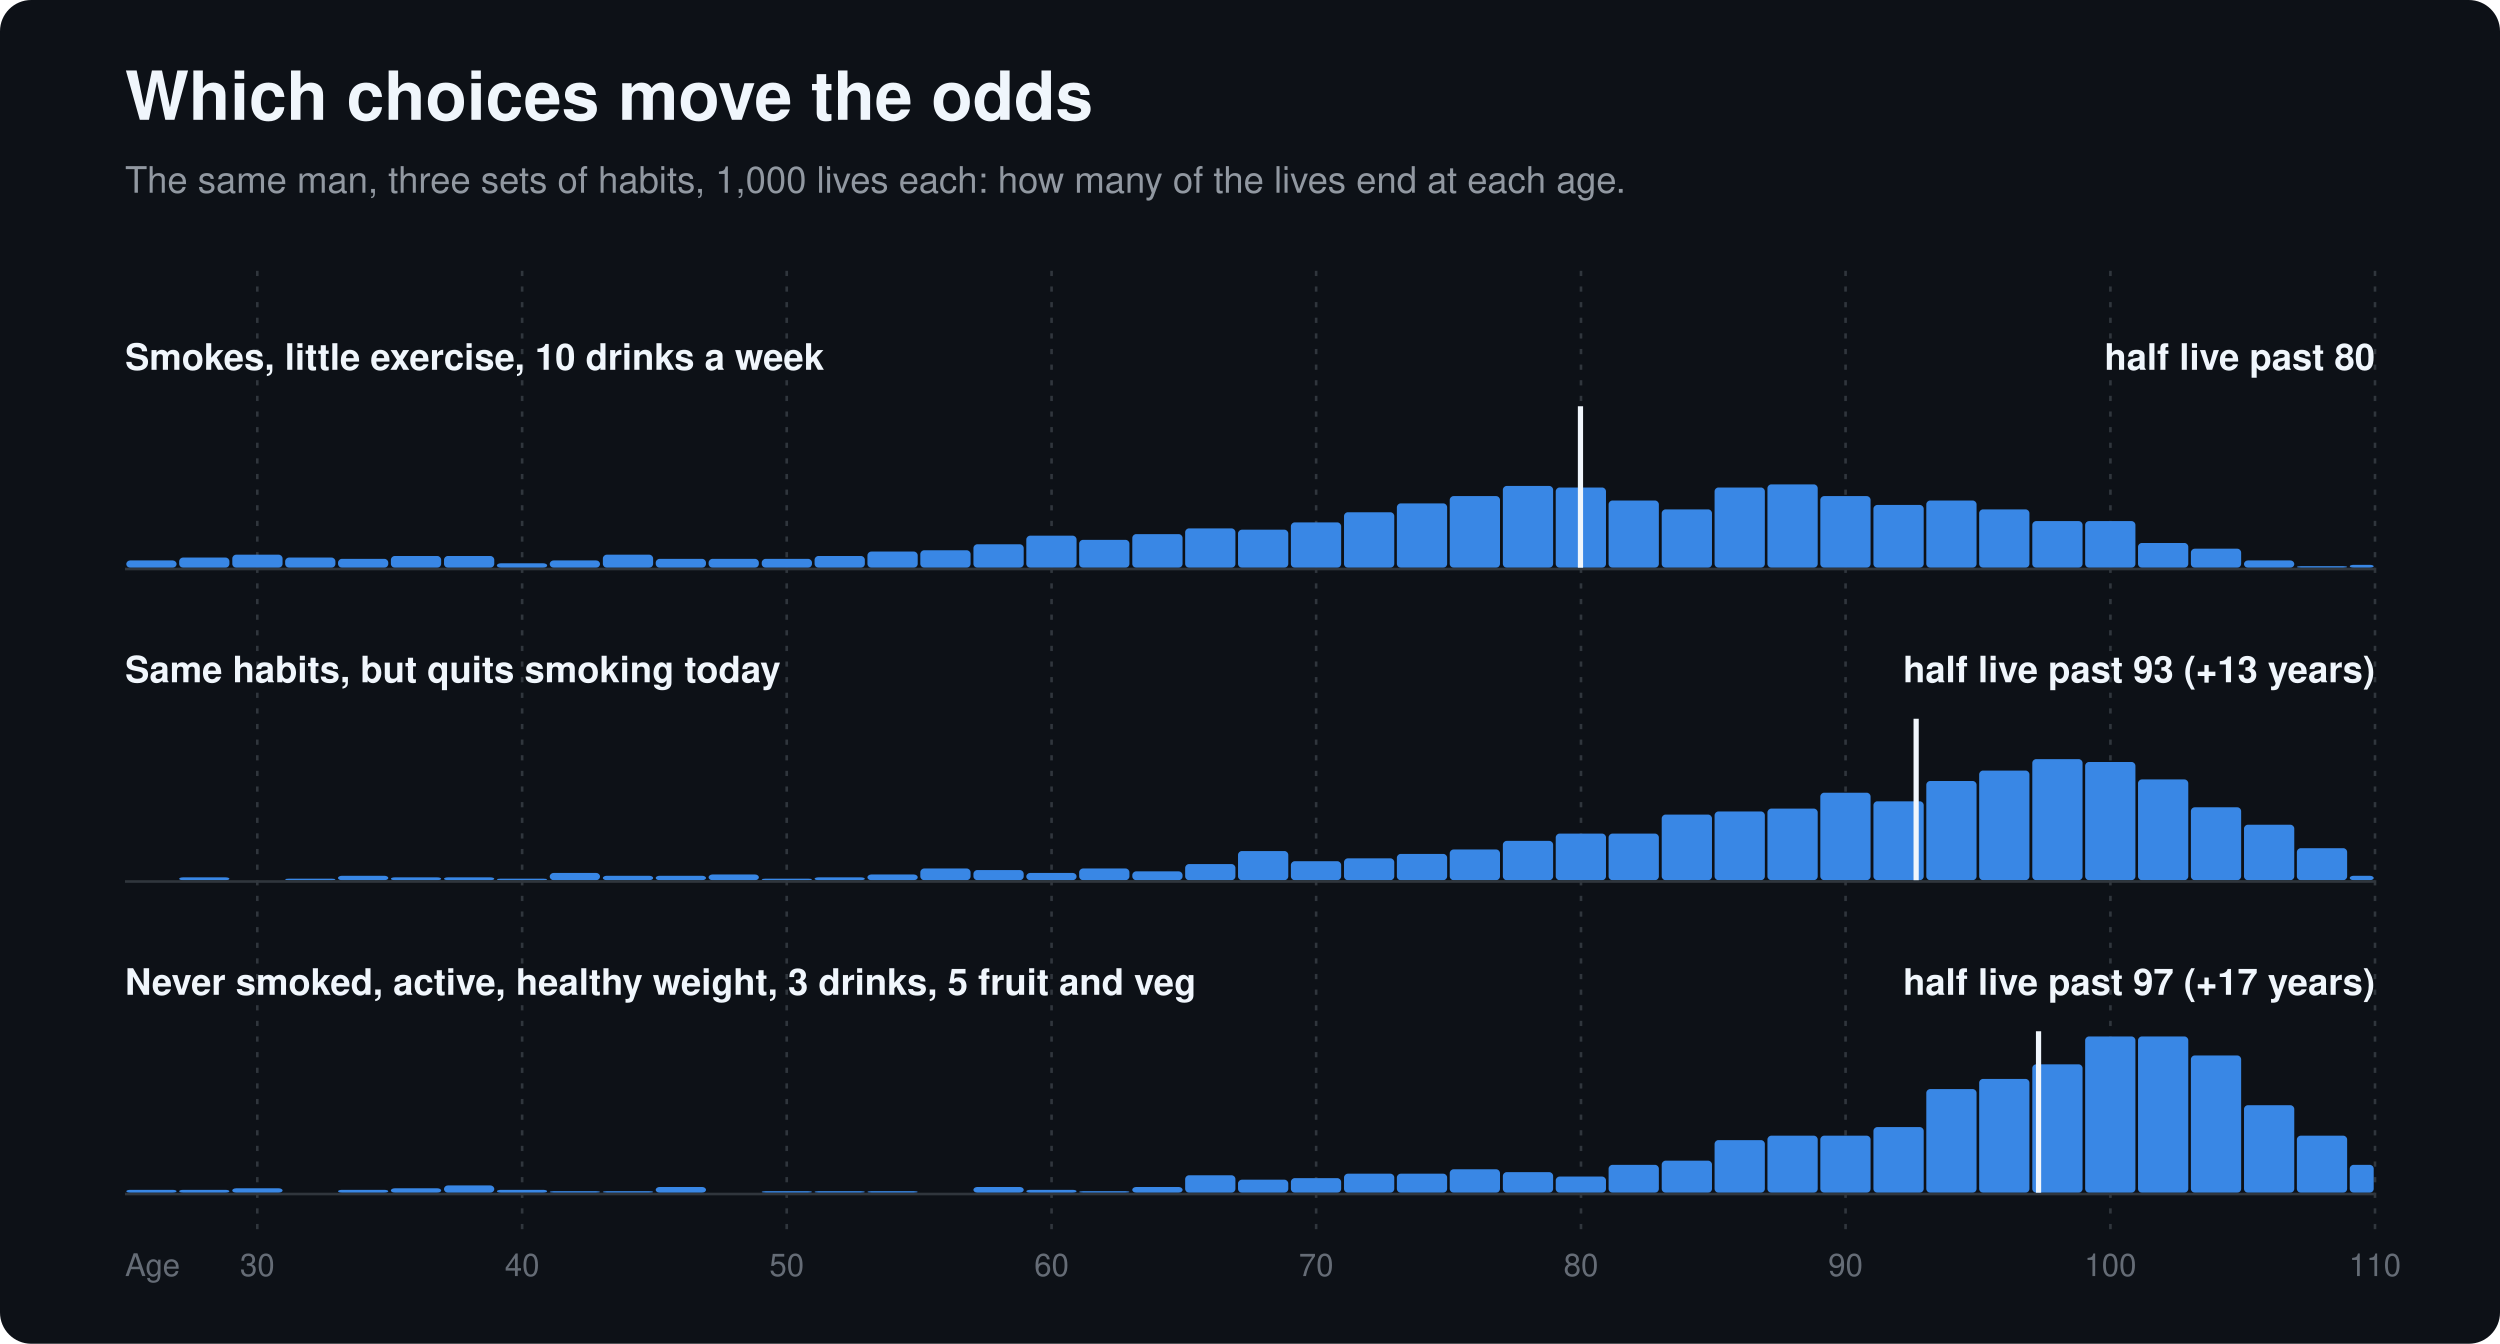
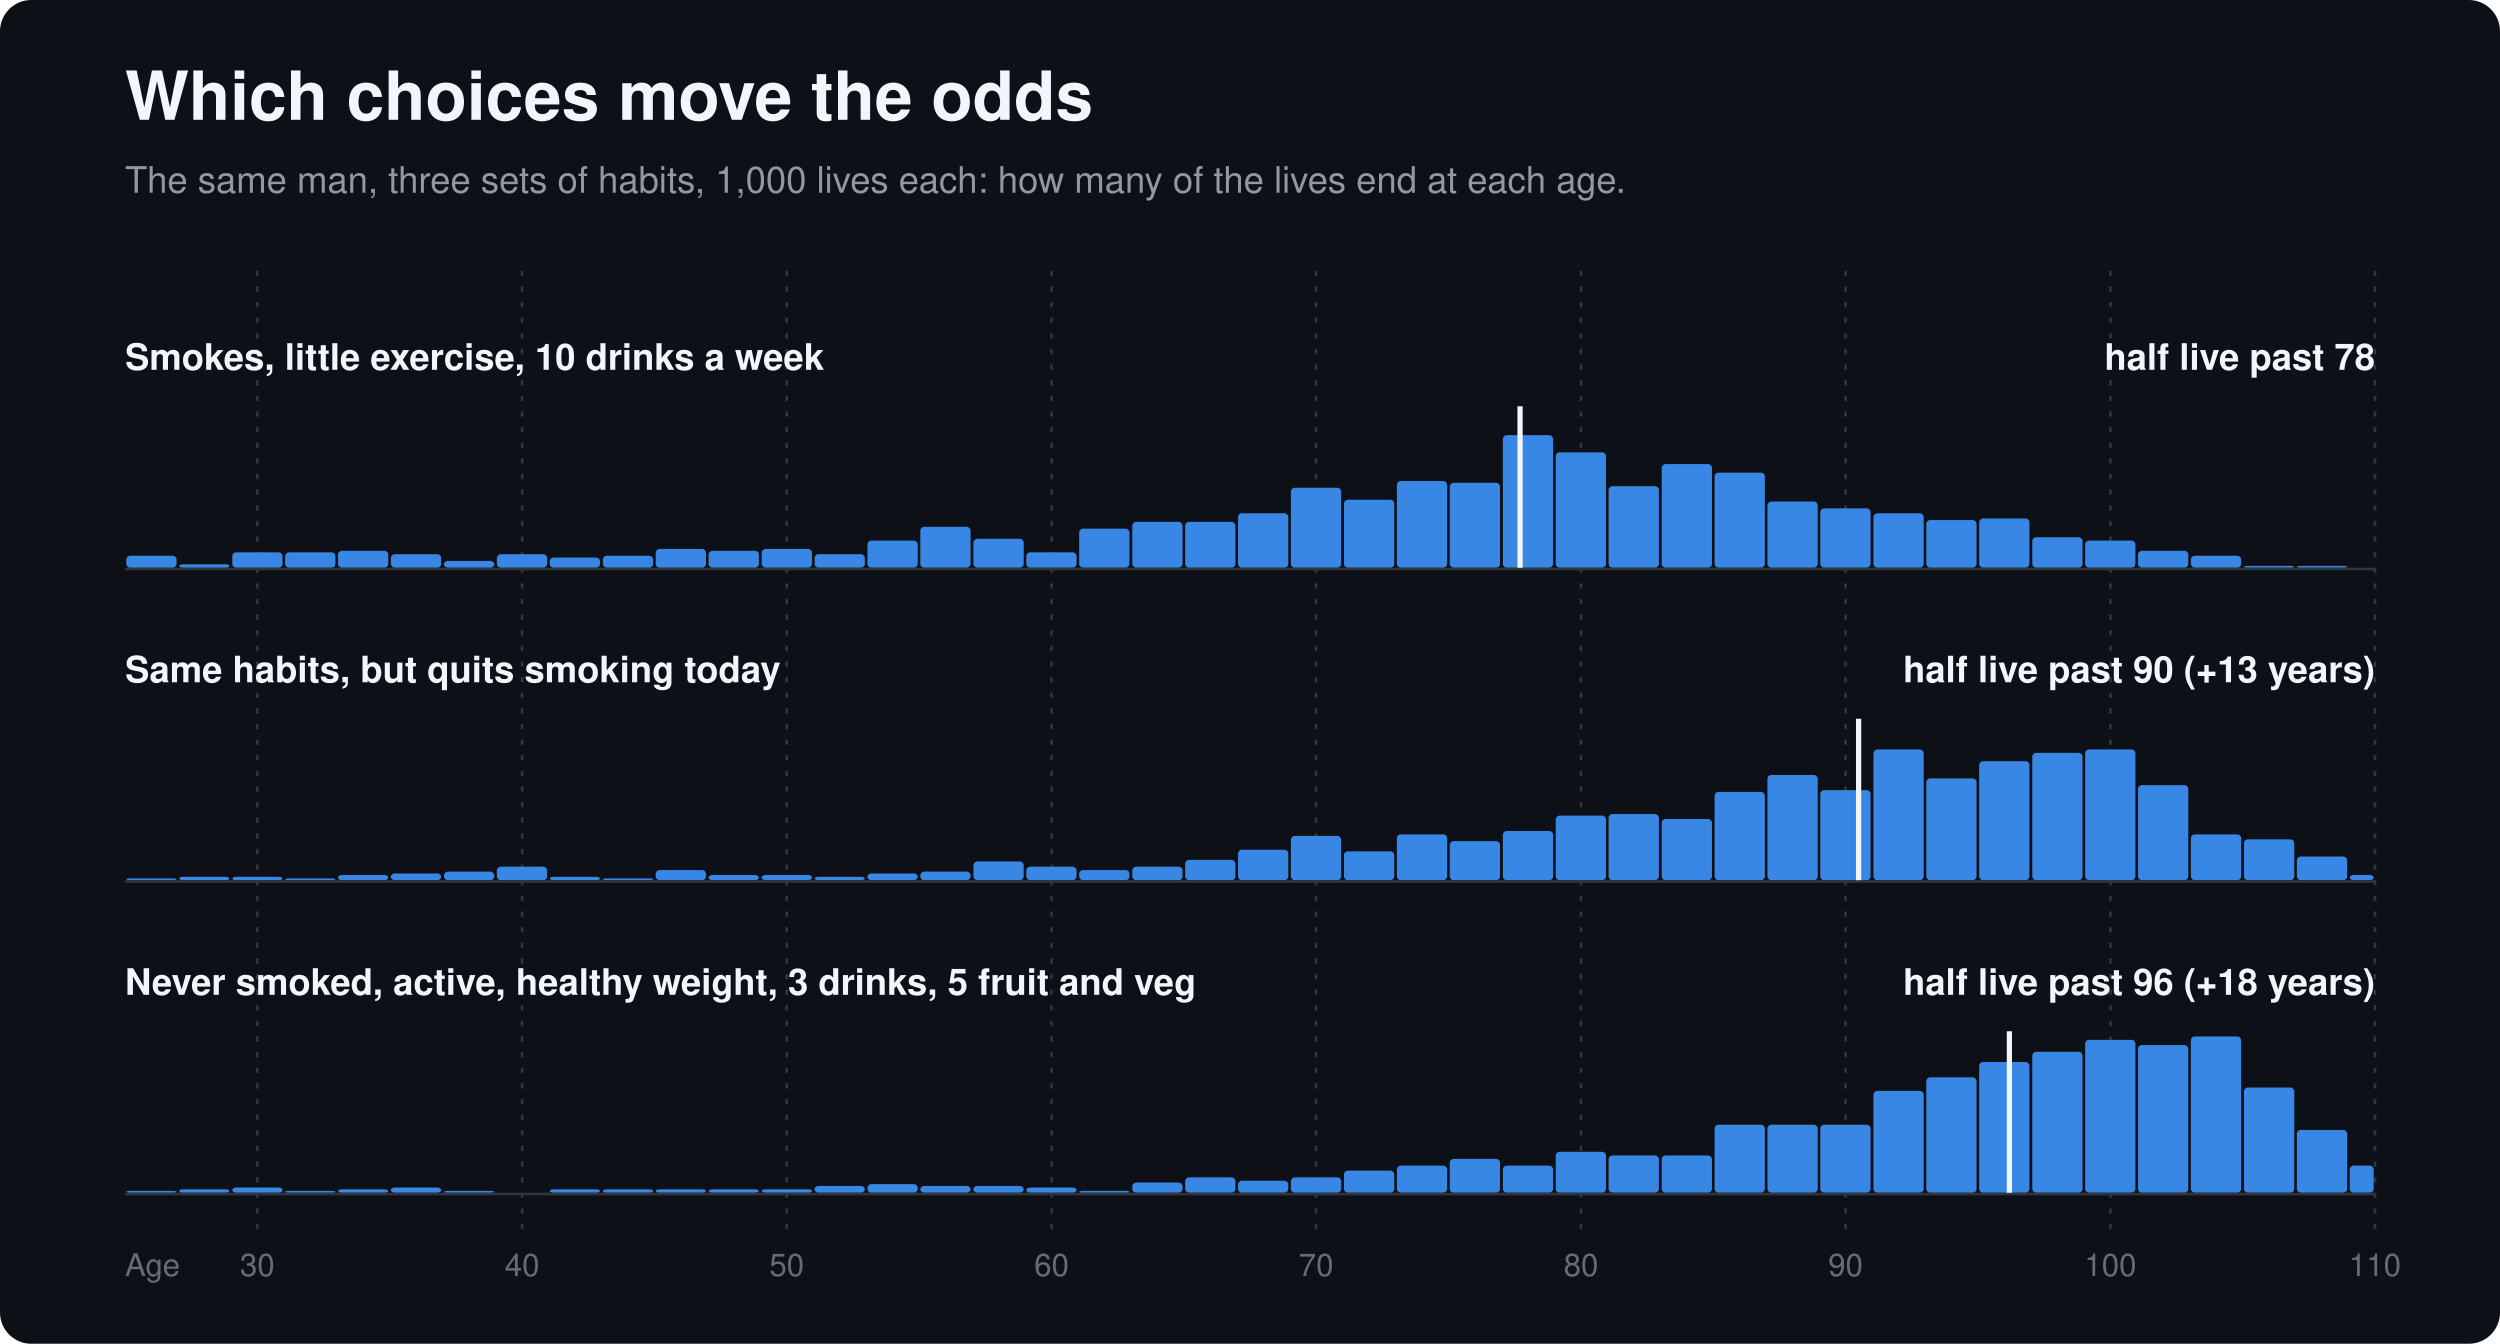
<svg xmlns="http://www.w3.org/2000/svg" width="960" height="516" viewBox="0 0 960 516" font-family="-apple-system, BlinkMacSystemFont, 'Segoe UI', Helvetica, Arial, sans-serif" role="img">
  <rect width="960" height="516" rx="12" fill="#0d1117" />
  <text x="48.0" y="46.0" font-size="26" font-weight="700" fill="#f0f6fc" text-anchor="start">Which choices move the odds</text>
  <text x="48.0" y="74.0" font-size="14" font-weight="400" fill="#9198a1" text-anchor="start">The same man, three sets of habits, 1,000 lives each: how many of the lives end at each age.</text>
  <line x1="98.8" y1="104" x2="98.8" y2="472" stroke="#30363d" stroke-width="1" stroke-dasharray="2 4" />
  <text x="98.8" y="490.0" font-size="12" font-weight="400" fill="#656c76" text-anchor="middle">30</text>
  <line x1="200.5" y1="104" x2="200.5" y2="472" stroke="#30363d" stroke-width="1" stroke-dasharray="2 4" />
  <text x="200.5" y="490.0" font-size="12" font-weight="400" fill="#656c76" text-anchor="middle">40</text>
  <line x1="302.1" y1="104" x2="302.1" y2="472" stroke="#30363d" stroke-width="1" stroke-dasharray="2 4" />
  <text x="302.1" y="490.0" font-size="12" font-weight="400" fill="#656c76" text-anchor="middle">50</text>
  <line x1="403.8" y1="104" x2="403.8" y2="472" stroke="#30363d" stroke-width="1" stroke-dasharray="2 4" />
  <text x="403.8" y="490.0" font-size="12" font-weight="400" fill="#656c76" text-anchor="middle">60</text>
  <line x1="505.4" y1="104" x2="505.4" y2="472" stroke="#30363d" stroke-width="1" stroke-dasharray="2 4" />
  <text x="505.4" y="490.0" font-size="12" font-weight="400" fill="#656c76" text-anchor="middle">70</text>
  <line x1="607.1" y1="104" x2="607.1" y2="472" stroke="#30363d" stroke-width="1" stroke-dasharray="2 4" />
  <text x="607.1" y="490.0" font-size="12" font-weight="400" fill="#656c76" text-anchor="middle">80</text>
  <line x1="708.7" y1="104" x2="708.7" y2="472" stroke="#30363d" stroke-width="1" stroke-dasharray="2 4" />
  <text x="708.7" y="490.0" font-size="12" font-weight="400" fill="#656c76" text-anchor="middle">90</text>
  <line x1="810.4" y1="104" x2="810.4" y2="472" stroke="#30363d" stroke-width="1" stroke-dasharray="2 4" />
  <text x="810.4" y="490.0" font-size="12" font-weight="400" fill="#656c76" text-anchor="middle">100</text>
  <line x1="912.0" y1="104" x2="912.0" y2="472" stroke="#30363d" stroke-width="1" stroke-dasharray="2 4" />
  <text x="912.0" y="490.0" font-size="12" font-weight="400" fill="#656c76" text-anchor="middle">110</text>
  <text x="48.0" y="490.0" font-size="12" font-weight="400" fill="#656c76" text-anchor="start">Age</text>
  <g fill="#3987e5">
-     <rect x="48.5" y="215.2" width="19.3" height="2.8" rx="1.5" />
-     <rect x="68.8" y="214.1" width="19.3" height="3.9" rx="1.5" />
-     <rect x="89.2" y="213.0" width="19.3" height="5.0" rx="1.5" />
-     <rect x="109.5" y="214.1" width="19.3" height="3.9" rx="1.5" />
-     <rect x="129.8" y="214.6" width="19.3" height="3.4" rx="1.5" />
-     <rect x="150.1" y="213.5" width="19.3" height="4.5" rx="1.5" />
-     <rect x="170.5" y="213.5" width="19.3" height="4.5" rx="1.5" />
-     <rect x="190.8" y="216.3" width="19.3" height="1.7" rx="1.5" />
-     <rect x="211.1" y="215.2" width="19.3" height="2.8" rx="1.5" />
-     <rect x="231.5" y="213.0" width="19.3" height="5.0" rx="1.5" />
-     <rect x="251.8" y="214.6" width="19.3" height="3.4" rx="1.5" />
-     <rect x="272.1" y="214.6" width="19.3" height="3.4" rx="1.5" />
-     <rect x="292.5" y="214.6" width="19.3" height="3.4" rx="1.5" />
-     <rect x="312.8" y="213.5" width="19.3" height="4.5" rx="1.5" />
-     <rect x="333.1" y="211.8" width="19.3" height="6.2" rx="1.5" />
-     <rect x="353.4" y="211.3" width="19.3" height="6.7" rx="1.5" />
-     <rect x="373.8" y="209.0" width="19.3" height="9.0" rx="1.5" />
-     <rect x="394.1" y="205.7" width="19.3" height="12.3" rx="1.5" />
-     <rect x="414.4" y="207.3" width="19.3" height="10.7" rx="1.5" />
-     <rect x="434.8" y="205.1" width="19.3" height="12.9" rx="1.5" />
-     <rect x="455.1" y="202.9" width="19.3" height="15.1" rx="1.5" />
-     <rect x="475.4" y="203.4" width="19.3" height="14.6" rx="1.5" />
-     <rect x="495.7" y="200.6" width="19.3" height="17.4" rx="1.5" />
-     <rect x="516.1" y="196.7" width="19.3" height="21.3" rx="1.5" />
-     <rect x="536.4" y="193.3" width="19.3" height="24.7" rx="1.5" />
-     <rect x="556.7" y="190.5" width="19.3" height="27.5" rx="1.5" />
-     <rect x="577.1" y="186.6" width="19.3" height="31.4" rx="1.5" />
-     <rect x="597.4" y="187.2" width="19.3" height="30.8" rx="1.5" />
-     <rect x="617.7" y="192.2" width="19.3" height="25.8" rx="1.5" />
-     <rect x="638.1" y="195.6" width="19.3" height="22.4" rx="1.5" />
-     <rect x="658.4" y="187.2" width="19.3" height="30.8" rx="1.5" />
-     <rect x="678.7" y="186.0" width="19.3" height="32.0" rx="1.5" />
-     <rect x="699.0" y="190.5" width="19.3" height="27.5" rx="1.5" />
-     <rect x="719.4" y="193.9" width="19.3" height="24.1" rx="1.5" />
-     <rect x="739.7" y="192.2" width="19.3" height="25.8" rx="1.5" />
-     <rect x="760.0" y="195.6" width="19.3" height="22.4" rx="1.5" />
-     <rect x="780.4" y="200.1" width="19.3" height="17.9" rx="1.5" />
-     <rect x="800.7" y="200.1" width="19.3" height="17.9" rx="1.5" />
-     <rect x="821.0" y="208.5" width="19.3" height="9.5" rx="1.5" />
-     <rect x="841.3" y="210.7" width="19.3" height="7.3" rx="1.5" />
-     <rect x="861.7" y="215.2" width="19.3" height="2.8" rx="1.5" />
-     <rect x="882.0" y="217.4" width="19.3" height="0.6" rx="1.5" />
-     <rect x="902.3" y="216.9" width="9.2" height="1.1" rx="1.5" />
+     <rect x="48.5" y="213.4" width="19.3" height="4.6" rx="1.5" />
+     <rect x="68.8" y="216.7" width="19.3" height="1.3" rx="1.5" />
+     <rect x="89.2" y="212.1" width="19.3" height="5.9" rx="1.5" />
+     <rect x="109.5" y="212.1" width="19.3" height="5.9" rx="1.5" />
+     <rect x="129.8" y="211.5" width="19.3" height="6.5" rx="1.5" />
+     <rect x="150.1" y="212.8" width="19.3" height="5.2" rx="1.5" />
+     <rect x="170.5" y="215.4" width="19.3" height="2.6" rx="1.5" />
+     <rect x="190.8" y="212.8" width="19.3" height="5.2" rx="1.5" />
+     <rect x="211.1" y="214.1" width="19.3" height="3.9" rx="1.5" />
+     <rect x="231.5" y="213.4" width="19.3" height="4.6" rx="1.5" />
+     <rect x="251.8" y="210.8" width="19.3" height="7.2" rx="1.5" />
+     <rect x="272.1" y="211.5" width="19.3" height="6.5" rx="1.5" />
+     <rect x="292.5" y="210.8" width="19.3" height="7.2" rx="1.5" />
+     <rect x="312.8" y="212.8" width="19.3" height="5.2" rx="1.5" />
+     <rect x="333.1" y="207.6" width="19.3" height="10.4" rx="1.5" />
+     <rect x="353.4" y="202.3" width="19.3" height="15.7" rx="1.5" />
+     <rect x="373.8" y="206.9" width="19.3" height="11.1" rx="1.5" />
+     <rect x="394.1" y="212.1" width="19.3" height="5.9" rx="1.5" />
+     <rect x="414.4" y="203.0" width="19.3" height="15.0" rx="1.5" />
+     <rect x="434.8" y="200.4" width="19.3" height="17.6" rx="1.5" />
+     <rect x="455.1" y="200.4" width="19.3" height="17.6" rx="1.5" />
+     <rect x="475.4" y="197.1" width="19.3" height="20.9" rx="1.5" />
+     <rect x="495.7" y="187.3" width="19.3" height="30.7" rx="1.5" />
+     <rect x="516.1" y="191.9" width="19.3" height="26.1" rx="1.5" />
+     <rect x="536.4" y="184.7" width="19.3" height="33.3" rx="1.5" />
+     <rect x="556.7" y="185.4" width="19.3" height="32.6" rx="1.5" />
+     <rect x="577.1" y="167.1" width="19.3" height="50.9" rx="1.5" />
+     <rect x="597.4" y="173.7" width="19.3" height="44.3" rx="1.5" />
+     <rect x="617.7" y="186.7" width="19.3" height="31.3" rx="1.5" />
+     <rect x="638.1" y="178.2" width="19.3" height="39.8" rx="1.5" />
+     <rect x="658.4" y="181.5" width="19.3" height="36.5" rx="1.5" />
+     <rect x="678.7" y="192.6" width="19.3" height="25.4" rx="1.5" />
+     <rect x="699.0" y="195.2" width="19.3" height="22.8" rx="1.5" />
+     <rect x="719.4" y="197.1" width="19.3" height="20.9" rx="1.5" />
+     <rect x="739.7" y="199.7" width="19.3" height="18.3" rx="1.5" />
+     <rect x="760.0" y="199.1" width="19.3" height="18.9" rx="1.5" />
+     <rect x="780.4" y="206.3" width="19.3" height="11.7" rx="1.5" />
+     <rect x="800.7" y="207.6" width="19.3" height="10.4" rx="1.5" />
+     <rect x="821.0" y="211.5" width="19.3" height="6.5" rx="1.5" />
+     <rect x="841.3" y="213.4" width="19.3" height="4.6" rx="1.5" />
+     <rect x="861.7" y="217.3" width="19.3" height="0.7" rx="1.5" />
+     <rect x="882.0" y="217.3" width="19.3" height="0.7" rx="1.5" />
  </g>
  <line x1="48" y1="218.5" x2="912" y2="218.5" stroke="#30363d" stroke-width="1" />
  <text x="48.0" y="142.0" font-size="14" font-weight="600" fill="#f0f6fc" text-anchor="start">Smokes, little exercise, 10 drinks a week</text>
-   <line x1="606.9" y1="156" x2="606.9" y2="218" stroke="#f0f6fc" stroke-width="2" />
-   <text x="912.0" y="142.0" font-size="14" font-weight="600" fill="#f0f6fc" text-anchor="end">half live past 80</text>
+   <line x1="583.7" y1="156" x2="583.7" y2="218" stroke="#f0f6fc" stroke-width="2" />
+   <text x="912.0" y="142.0" font-size="14" font-weight="600" fill="#f0f6fc" text-anchor="end">half live past 78</text>
  <g fill="#3987e5">
-     <rect x="68.8" y="336.9" width="19.3" height="1.1" rx="1.5" />
-     <rect x="109.5" y="337.4" width="19.3" height="0.6" rx="1.5" />
-     <rect x="129.8" y="336.3" width="19.3" height="1.7" rx="1.5" />
-     <rect x="150.1" y="336.9" width="19.3" height="1.1" rx="1.5" />
-     <rect x="170.5" y="336.9" width="19.3" height="1.1" rx="1.5" />
-     <rect x="190.8" y="337.4" width="19.3" height="0.6" rx="1.5" />
-     <rect x="211.1" y="335.2" width="19.3" height="2.8" rx="1.5" />
-     <rect x="231.5" y="336.3" width="19.3" height="1.7" rx="1.5" />
-     <rect x="251.8" y="336.3" width="19.3" height="1.7" rx="1.5" />
-     <rect x="272.1" y="335.8" width="19.3" height="2.2" rx="1.5" />
-     <rect x="292.5" y="337.4" width="19.3" height="0.6" rx="1.5" />
-     <rect x="312.8" y="336.9" width="19.3" height="1.1" rx="1.5" />
-     <rect x="333.1" y="335.8" width="19.3" height="2.2" rx="1.5" />
-     <rect x="353.4" y="333.5" width="19.3" height="4.5" rx="1.5" />
-     <rect x="373.8" y="334.1" width="19.3" height="3.9" rx="1.5" />
-     <rect x="394.1" y="335.2" width="19.3" height="2.8" rx="1.5" />
-     <rect x="414.4" y="333.5" width="19.3" height="4.5" rx="1.5" />
-     <rect x="434.8" y="334.6" width="19.3" height="3.4" rx="1.5" />
-     <rect x="455.1" y="331.8" width="19.3" height="6.2" rx="1.5" />
-     <rect x="475.4" y="326.8" width="19.3" height="11.2" rx="1.5" />
-     <rect x="495.7" y="330.7" width="19.3" height="7.3" rx="1.5" />
-     <rect x="516.1" y="329.6" width="19.3" height="8.4" rx="1.5" />
-     <rect x="536.4" y="327.9" width="19.3" height="10.1" rx="1.5" />
-     <rect x="556.7" y="326.2" width="19.3" height="11.8" rx="1.5" />
-     <rect x="577.1" y="322.9" width="19.3" height="15.1" rx="1.5" />
-     <rect x="597.4" y="320.1" width="19.3" height="17.9" rx="1.5" />
-     <rect x="617.7" y="320.1" width="19.3" height="17.9" rx="1.5" />
-     <rect x="638.1" y="312.8" width="19.3" height="25.2" rx="1.5" />
-     <rect x="658.4" y="311.6" width="19.3" height="26.4" rx="1.5" />
-     <rect x="678.7" y="310.5" width="19.3" height="27.5" rx="1.5" />
-     <rect x="699.0" y="304.4" width="19.3" height="33.6" rx="1.5" />
-     <rect x="719.4" y="307.7" width="19.3" height="30.3" rx="1.5" />
-     <rect x="739.7" y="299.9" width="19.3" height="38.1" rx="1.5" />
-     <rect x="760.0" y="295.9" width="19.3" height="42.1" rx="1.5" />
-     <rect x="780.4" y="291.5" width="19.3" height="46.5" rx="1.5" />
-     <rect x="800.7" y="292.6" width="19.3" height="45.4" rx="1.5" />
-     <rect x="821.0" y="299.3" width="19.3" height="38.7" rx="1.5" />
-     <rect x="841.3" y="310.0" width="19.3" height="28.0" rx="1.5" />
-     <rect x="861.7" y="316.7" width="19.3" height="21.3" rx="1.5" />
-     <rect x="882.0" y="325.7" width="19.3" height="12.3" rx="1.5" />
-     <rect x="902.3" y="336.3" width="9.2" height="1.7" rx="1.5" />
+     <rect x="48.5" y="337.3" width="19.3" height="0.7" rx="1.5" />
+     <rect x="68.8" y="336.7" width="19.3" height="1.3" rx="1.5" />
+     <rect x="89.2" y="336.7" width="19.3" height="1.3" rx="1.5" />
+     <rect x="109.5" y="337.3" width="19.3" height="0.7" rx="1.5" />
+     <rect x="129.8" y="336.0" width="19.3" height="2.0" rx="1.5" />
+     <rect x="150.1" y="335.4" width="19.3" height="2.6" rx="1.5" />
+     <rect x="170.5" y="334.7" width="19.3" height="3.3" rx="1.5" />
+     <rect x="190.8" y="332.8" width="19.3" height="5.2" rx="1.5" />
+     <rect x="211.1" y="336.7" width="19.3" height="1.3" rx="1.5" />
+     <rect x="231.5" y="337.3" width="19.3" height="0.7" rx="1.5" />
+     <rect x="251.8" y="334.1" width="19.3" height="3.9" rx="1.5" />
+     <rect x="272.1" y="336.0" width="19.3" height="2.0" rx="1.5" />
+     <rect x="292.5" y="336.0" width="19.3" height="2.0" rx="1.5" />
+     <rect x="312.8" y="336.7" width="19.3" height="1.3" rx="1.5" />
+     <rect x="333.1" y="335.4" width="19.3" height="2.6" rx="1.5" />
+     <rect x="353.4" y="334.7" width="19.3" height="3.3" rx="1.5" />
+     <rect x="373.8" y="330.8" width="19.3" height="7.2" rx="1.5" />
+     <rect x="394.1" y="332.8" width="19.3" height="5.2" rx="1.5" />
+     <rect x="414.4" y="334.1" width="19.3" height="3.9" rx="1.5" />
+     <rect x="434.8" y="332.8" width="19.3" height="5.2" rx="1.5" />
+     <rect x="455.1" y="330.2" width="19.3" height="7.8" rx="1.5" />
+     <rect x="475.4" y="326.3" width="19.3" height="11.7" rx="1.5" />
+     <rect x="495.7" y="321.0" width="19.3" height="17.0" rx="1.5" />
+     <rect x="516.1" y="326.9" width="19.3" height="11.1" rx="1.5" />
+     <rect x="536.4" y="320.4" width="19.3" height="17.6" rx="1.5" />
+     <rect x="556.7" y="323.0" width="19.3" height="15.0" rx="1.5" />
+     <rect x="577.1" y="319.1" width="19.3" height="18.9" rx="1.5" />
+     <rect x="597.4" y="313.2" width="19.3" height="24.8" rx="1.5" />
+     <rect x="617.7" y="312.6" width="19.3" height="25.4" rx="1.5" />
+     <rect x="638.1" y="314.5" width="19.3" height="23.5" rx="1.5" />
+     <rect x="658.4" y="304.1" width="19.3" height="33.9" rx="1.5" />
+     <rect x="678.7" y="297.6" width="19.3" height="40.4" rx="1.5" />
+     <rect x="699.0" y="303.4" width="19.3" height="34.6" rx="1.5" />
+     <rect x="719.4" y="287.8" width="19.3" height="50.2" rx="1.5" />
+     <rect x="739.7" y="298.9" width="19.3" height="39.1" rx="1.5" />
+     <rect x="760.0" y="292.3" width="19.3" height="45.7" rx="1.5" />
+     <rect x="780.4" y="289.1" width="19.3" height="48.9" rx="1.5" />
+     <rect x="800.7" y="287.8" width="19.3" height="50.2" rx="1.5" />
+     <rect x="821.0" y="301.5" width="19.3" height="36.5" rx="1.5" />
+     <rect x="841.3" y="320.4" width="19.3" height="17.6" rx="1.5" />
+     <rect x="861.7" y="322.3" width="19.3" height="15.7" rx="1.5" />
+     <rect x="882.0" y="328.9" width="19.3" height="9.1" rx="1.5" />
+     <rect x="902.3" y="336.0" width="9.2" height="2.0" rx="1.5" />
  </g>
  <line x1="48" y1="338.5" x2="912" y2="338.5" stroke="#30363d" stroke-width="1" />
  <text x="48.0" y="262.0" font-size="14" font-weight="600" fill="#f0f6fc" text-anchor="start">Same habits, but quits smoking today</text>
-   <line x1="735.8" y1="276" x2="735.8" y2="338" stroke="#f0f6fc" stroke-width="2" />
-   <text x="912.0" y="262.0" font-size="14" font-weight="600" fill="#f0f6fc" text-anchor="end">half live past 93  (+13 years)</text>
+   <line x1="713.7" y1="276" x2="713.7" y2="338" stroke="#f0f6fc" stroke-width="2" />
+   <text x="912.0" y="262.0" font-size="14" font-weight="600" fill="#f0f6fc" text-anchor="end">half live past 90  (+13 years)</text>
  <g fill="#3987e5">
-     <rect x="48.5" y="456.9" width="19.3" height="1.1" rx="1.5" />
-     <rect x="68.8" y="456.9" width="19.3" height="1.1" rx="1.5" />
-     <rect x="89.2" y="456.3" width="19.3" height="1.7" rx="1.5" />
-     <rect x="129.8" y="456.9" width="19.3" height="1.1" rx="1.5" />
-     <rect x="150.1" y="456.3" width="19.3" height="1.7" rx="1.5" />
-     <rect x="170.5" y="455.2" width="19.3" height="2.8" rx="1.5" />
-     <rect x="190.8" y="456.9" width="19.3" height="1.1" rx="1.5" />
-     <rect x="211.1" y="457.4" width="19.3" height="0.6" rx="1.5" />
-     <rect x="231.5" y="457.4" width="19.3" height="0.6" rx="1.5" />
-     <rect x="251.8" y="455.8" width="19.3" height="2.2" rx="1.5" />
-     <rect x="292.5" y="457.4" width="19.3" height="0.6" rx="1.5" />
-     <rect x="312.8" y="457.4" width="19.3" height="0.6" rx="1.5" />
-     <rect x="333.1" y="457.4" width="19.3" height="0.6" rx="1.5" />
-     <rect x="373.8" y="455.8" width="19.3" height="2.2" rx="1.5" />
-     <rect x="394.1" y="456.9" width="19.3" height="1.1" rx="1.5" />
-     <rect x="414.4" y="457.4" width="19.3" height="0.6" rx="1.5" />
-     <rect x="434.8" y="455.8" width="19.3" height="2.2" rx="1.5" />
-     <rect x="455.1" y="451.3" width="19.3" height="6.7" rx="1.5" />
-     <rect x="475.4" y="453.0" width="19.3" height="5.0" rx="1.5" />
-     <rect x="495.7" y="452.4" width="19.3" height="5.6" rx="1.5" />
-     <rect x="516.1" y="450.7" width="19.3" height="7.3" rx="1.5" />
-     <rect x="536.4" y="450.7" width="19.3" height="7.3" rx="1.5" />
-     <rect x="556.7" y="449.0" width="19.3" height="9.0" rx="1.5" />
-     <rect x="577.1" y="450.1" width="19.3" height="7.9" rx="1.5" />
-     <rect x="597.4" y="451.8" width="19.3" height="6.2" rx="1.5" />
-     <rect x="617.7" y="447.3" width="19.3" height="10.7" rx="1.5" />
-     <rect x="638.1" y="445.7" width="19.3" height="12.3" rx="1.5" />
-     <rect x="658.4" y="437.8" width="19.3" height="20.2" rx="1.5" />
-     <rect x="678.7" y="436.1" width="19.3" height="21.9" rx="1.5" />
-     <rect x="699.0" y="436.1" width="19.3" height="21.9" rx="1.5" />
-     <rect x="719.4" y="432.8" width="19.3" height="25.2" rx="1.5" />
-     <rect x="739.7" y="418.2" width="19.3" height="39.8" rx="1.5" />
-     <rect x="760.0" y="414.3" width="19.3" height="43.7" rx="1.5" />
-     <rect x="780.4" y="408.7" width="19.3" height="49.3" rx="1.5" />
-     <rect x="800.7" y="398.0" width="19.3" height="60.0" rx="1.5" />
-     <rect x="821.0" y="398.0" width="19.3" height="60.0" rx="1.5" />
-     <rect x="841.3" y="405.3" width="19.3" height="52.7" rx="1.5" />
-     <rect x="861.7" y="424.4" width="19.3" height="33.6" rx="1.5" />
-     <rect x="882.0" y="436.1" width="19.3" height="21.9" rx="1.5" />
-     <rect x="902.3" y="447.3" width="9.2" height="10.7" rx="1.5" />
+     <rect x="48.5" y="457.3" width="19.3" height="0.7" rx="1.5" />
+     <rect x="68.8" y="456.7" width="19.3" height="1.3" rx="1.5" />
+     <rect x="89.2" y="456.0" width="19.3" height="2.0" rx="1.5" />
+     <rect x="109.5" y="457.3" width="19.3" height="0.7" rx="1.5" />
+     <rect x="129.8" y="456.7" width="19.3" height="1.3" rx="1.5" />
+     <rect x="150.1" y="456.0" width="19.3" height="2.0" rx="1.5" />
+     <rect x="170.5" y="457.3" width="19.3" height="0.7" rx="1.5" />
+     <rect x="211.1" y="456.7" width="19.3" height="1.3" rx="1.5" />
+     <rect x="231.5" y="456.7" width="19.3" height="1.3" rx="1.5" />
+     <rect x="251.8" y="456.7" width="19.3" height="1.3" rx="1.5" />
+     <rect x="272.1" y="456.7" width="19.3" height="1.3" rx="1.5" />
+     <rect x="292.5" y="456.7" width="19.3" height="1.3" rx="1.5" />
+     <rect x="312.8" y="455.4" width="19.3" height="2.6" rx="1.5" />
+     <rect x="333.1" y="454.7" width="19.3" height="3.3" rx="1.5" />
+     <rect x="353.4" y="455.4" width="19.3" height="2.6" rx="1.5" />
+     <rect x="373.8" y="455.4" width="19.3" height="2.6" rx="1.5" />
+     <rect x="394.1" y="456.0" width="19.3" height="2.0" rx="1.5" />
+     <rect x="414.4" y="457.3" width="19.3" height="0.7" rx="1.5" />
+     <rect x="434.8" y="454.1" width="19.3" height="3.9" rx="1.5" />
+     <rect x="455.1" y="452.1" width="19.3" height="5.9" rx="1.5" />
+     <rect x="475.4" y="453.4" width="19.3" height="4.6" rx="1.5" />
+     <rect x="495.7" y="452.1" width="19.3" height="5.9" rx="1.5" />
+     <rect x="516.1" y="449.5" width="19.3" height="8.5" rx="1.5" />
+     <rect x="536.4" y="447.6" width="19.3" height="10.4" rx="1.5" />
+     <rect x="556.7" y="445.0" width="19.3" height="13.0" rx="1.5" />
+     <rect x="577.1" y="447.6" width="19.3" height="10.4" rx="1.5" />
+     <rect x="597.4" y="442.3" width="19.3" height="15.7" rx="1.5" />
+     <rect x="617.7" y="443.7" width="19.3" height="14.3" rx="1.5" />
+     <rect x="638.1" y="443.7" width="19.3" height="14.3" rx="1.5" />
+     <rect x="658.4" y="431.9" width="19.3" height="26.1" rx="1.5" />
+     <rect x="678.7" y="431.9" width="19.3" height="26.1" rx="1.5" />
+     <rect x="699.0" y="431.9" width="19.3" height="26.1" rx="1.5" />
+     <rect x="719.4" y="418.9" width="19.3" height="39.1" rx="1.5" />
+     <rect x="739.7" y="413.7" width="19.3" height="44.3" rx="1.5" />
+     <rect x="760.0" y="407.8" width="19.3" height="50.2" rx="1.5" />
+     <rect x="780.4" y="403.9" width="19.3" height="54.1" rx="1.5" />
+     <rect x="800.7" y="399.3" width="19.3" height="58.7" rx="1.5" />
+     <rect x="821.0" y="401.3" width="19.3" height="56.7" rx="1.5" />
+     <rect x="841.3" y="398.0" width="19.3" height="60.0" rx="1.5" />
+     <rect x="861.7" y="417.6" width="19.3" height="40.4" rx="1.5" />
+     <rect x="882.0" y="433.9" width="19.3" height="24.1" rx="1.5" />
+     <rect x="902.3" y="447.6" width="9.2" height="10.4" rx="1.5" />
  </g>
  <line x1="48" y1="458.5" x2="912" y2="458.5" stroke="#30363d" stroke-width="1" />
  <text x="48.0" y="382.0" font-size="14" font-weight="600" fill="#f0f6fc" text-anchor="start">Never smoked, active, healthy weight, 3 drinks, 5 fruit and veg</text>
-   <line x1="782.8" y1="396" x2="782.8" y2="458" stroke="#f0f6fc" stroke-width="2" />
-   <text x="912.0" y="382.0" font-size="14" font-weight="600" fill="#f0f6fc" text-anchor="end">half live past 97  (+17 years)</text>
+   <line x1="771.6" y1="396" x2="771.6" y2="458" stroke="#f0f6fc" stroke-width="2" />
+   <text x="912.0" y="382.0" font-size="14" font-weight="600" fill="#f0f6fc" text-anchor="end">half live past 96  (+18 years)</text>
</svg>
